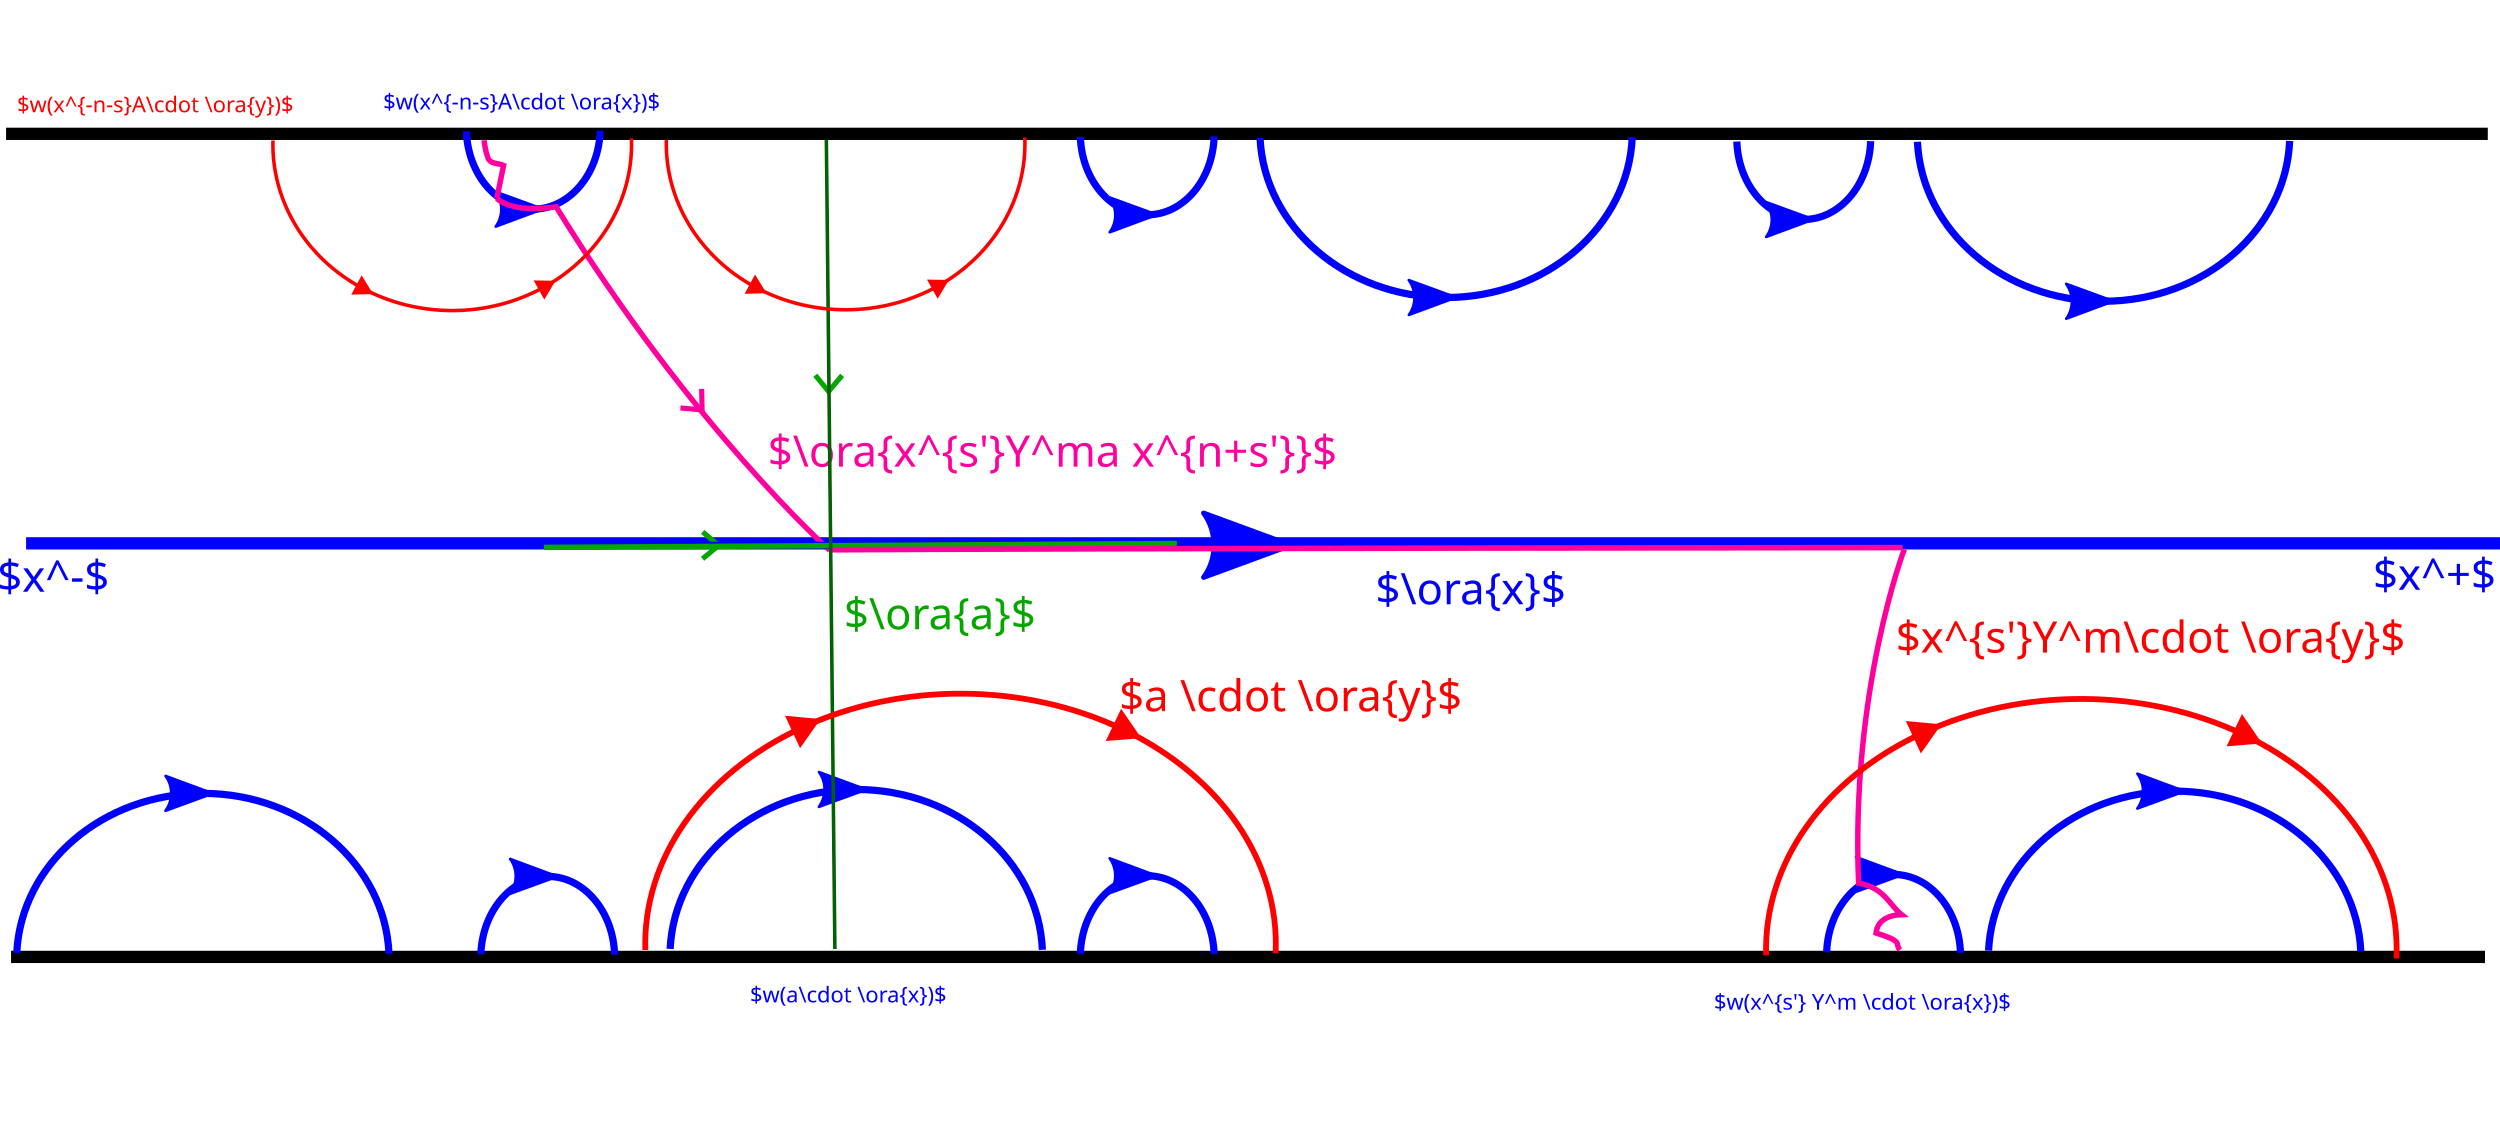
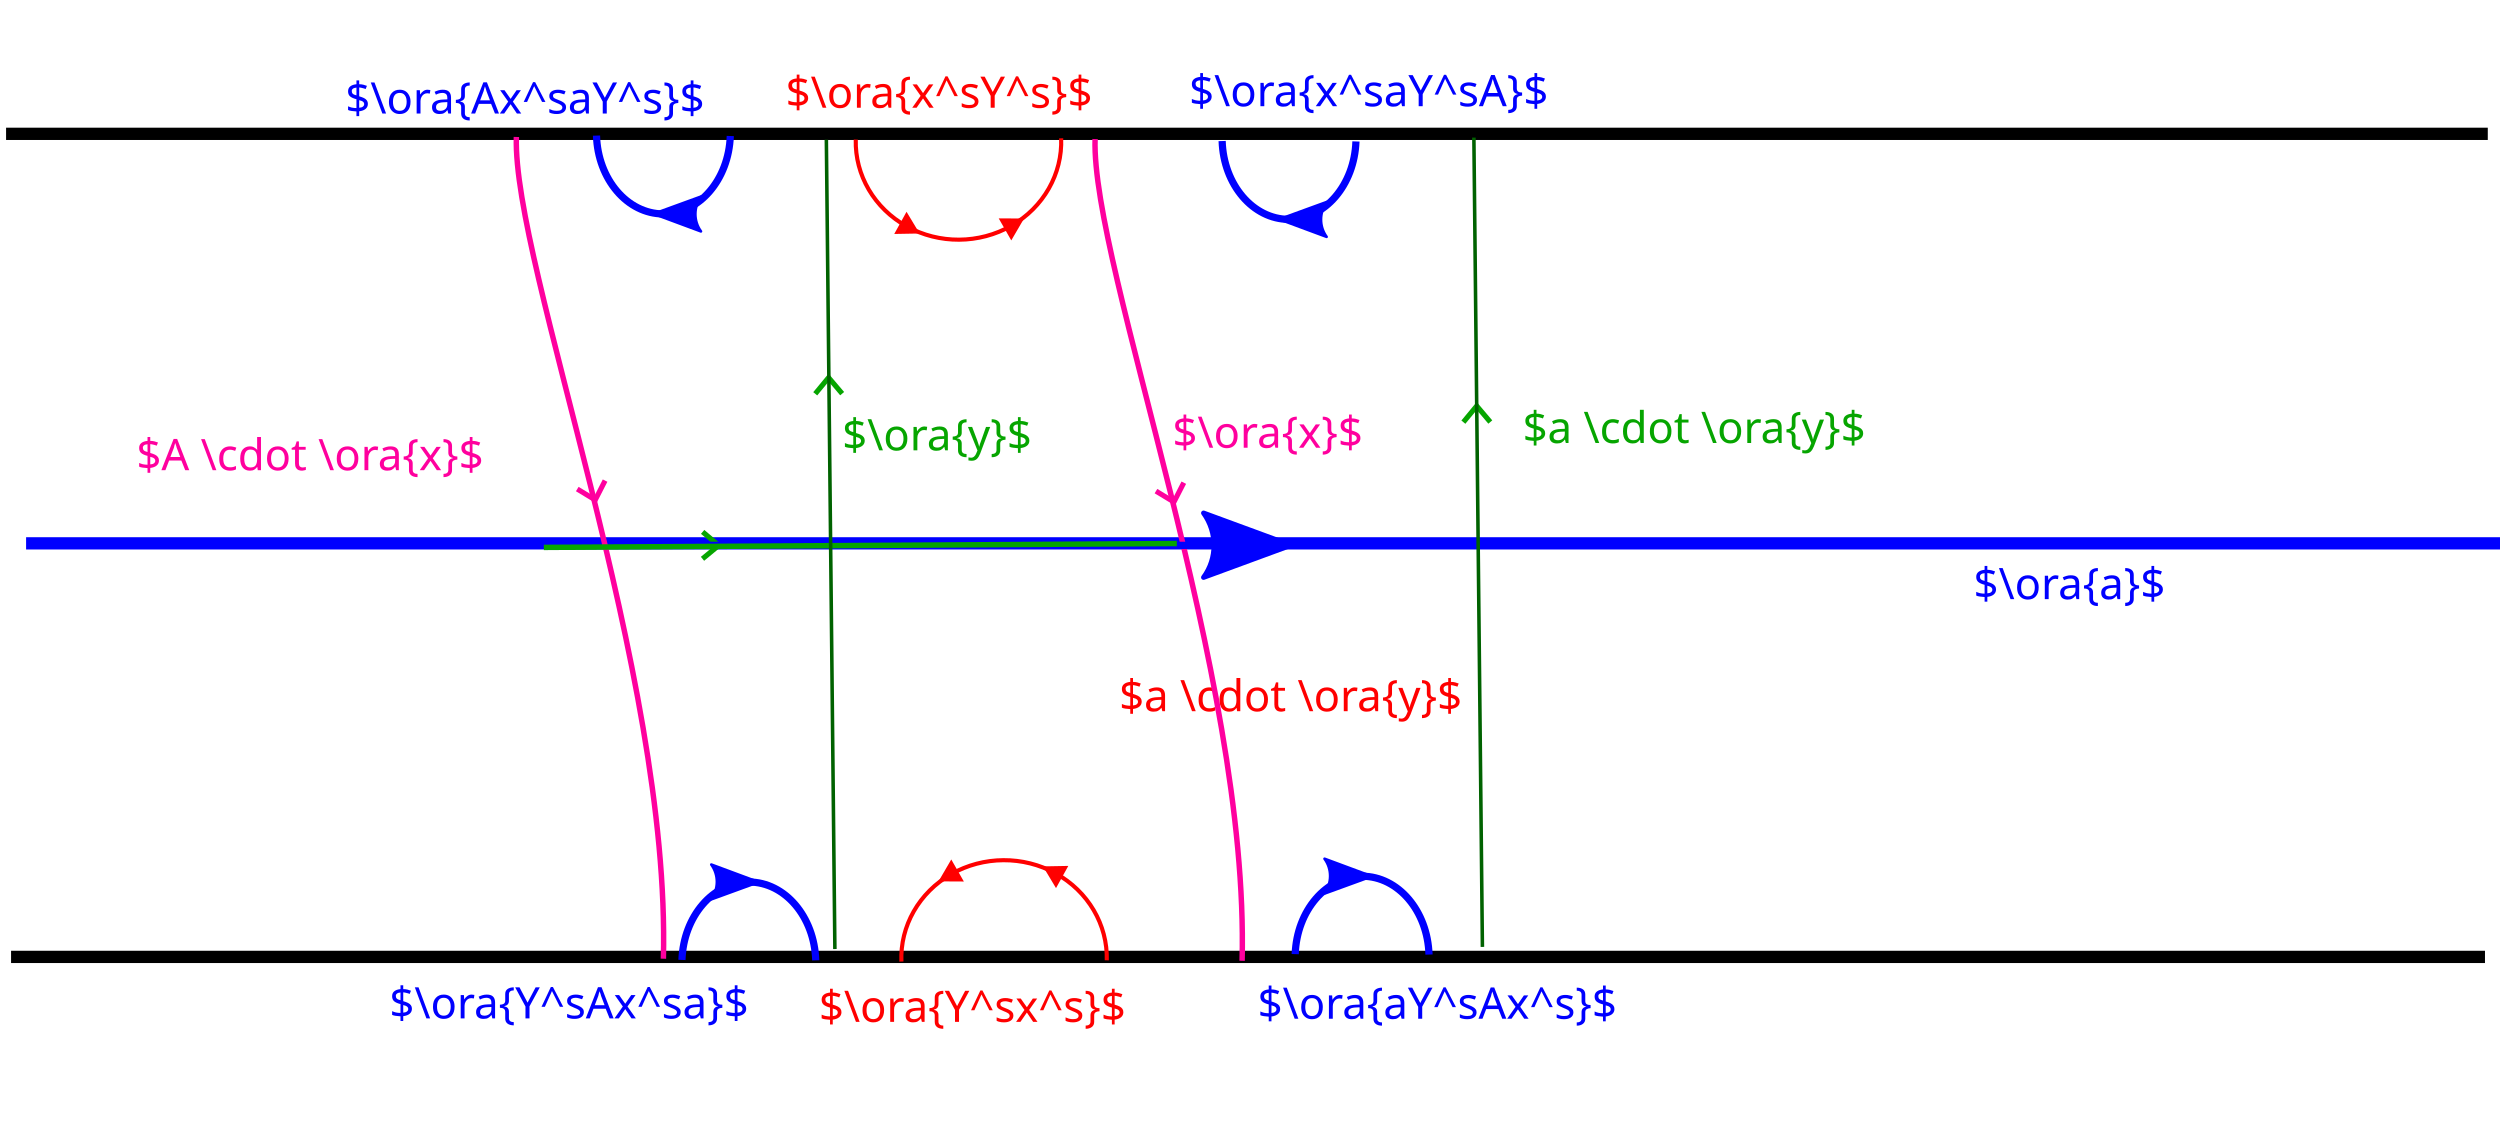
<svg xmlns="http://www.w3.org/2000/svg" width="242.546mm" height="109.15mm" viewBox="0 0 242.546 109.15" version="1.1" id="svg11456">
  <defs id="defs11450">
-     <marker style="overflow:visible" id="Triangle" refX="0" refY="0" orient="auto-start-reverse" markerWidth="1" markerHeight="1" viewBox="0 0 1 1" preserveAspectRatio="xMidYMid">
-       <path transform="scale(0.5)" style="fill:context-stroke;fill-rule:evenodd;stroke:context-stroke;stroke-width:1pt" d="M 5.77,0 -2.88,5 V -5 Z" id="path135" />
-     </marker>
    <marker style="overflow:visible" id="StopM" refX="0" refY="0" orient="auto">
      <path transform="scale(0.4)" style="fill:none;fill-opacity:0.75;fill-rule:evenodd;stroke:context-stroke;stroke-width:1pt" d="M 0,5.65 V -5.65" id="path3416" />
    </marker>
    <marker style="overflow:visible" id="StopL" refX="0" refY="0" orient="auto">
      <path transform="scale(0.8)" style="fill:none;fill-opacity:0.75;fill-rule:evenodd;stroke:context-stroke;stroke-width:1pt" d="M 0,5.65 V -5.65" id="path3413" />
    </marker>
    <marker style="overflow:visible" id="marker1888" refX="0" refY="0" orient="auto">
      <path transform="matrix(-1.1,0,0,-1.1,-1.1,0)" d="M 8.719,4.034 -2.207,0.016 8.719,-4.002 c -1.745,2.372 -1.735,5.617 -6e-7,8.035 z" style="fill:#0000ff;fill-opacity:1;fill-rule:evenodd;stroke:#0000ff;stroke-width:0.625;stroke-linejoin:round;stroke-opacity:1" id="path1646" />
    </marker>
    <marker style="overflow:visible" id="marker1315" refX="0" refY="0" orient="auto">
      <path transform="scale(0.6)" d="M 8.719,4.034 -2.207,0.016 8.719,-4.002 c -1.745,2.372 -1.735,5.617 -6e-7,8.035 z" style="fill:#0000ff;fill-opacity:1;fill-rule:evenodd;stroke:#0000ff;stroke-width:0.625;stroke-linejoin:round;stroke-opacity:1" id="path1313" />
    </marker>
    <marker style="overflow:visible" id="marker1213" refX="0" refY="0" orient="auto">
      <path transform="scale(0.6)" d="M 8.719,4.034 -2.207,0.016 8.719,-4.002 c -1.745,2.372 -1.735,5.617 -6e-7,8.035 z" style="fill:#0000ff;fill-opacity:1;fill-rule:evenodd;stroke:#0000ff;stroke-width:0.625;stroke-linejoin:round;stroke-opacity:1" id="path1211" />
    </marker>
    <marker style="overflow:visible" id="marker14254" refX="0" refY="0" orient="auto">
      <path transform="scale(0.6)" d="M 8.719,4.034 -2.207,0.016 8.719,-4.002 c -1.745,2.372 -1.735,5.617 -6e-7,8.035 z" style="fill:#0000ff;fill-opacity:1;fill-rule:evenodd;stroke:#0000ff;stroke-width:0.625;stroke-linejoin:round;stroke-opacity:1" id="path14252" />
    </marker>
    <marker style="overflow:visible" id="marker14084" refX="0" refY="0" orient="auto">
      <path transform="scale(0.6)" d="M 8.719,4.034 -2.207,0.016 8.719,-4.002 c -1.745,2.372 -1.735,5.617 -6e-7,8.035 z" style="fill:#0000ff;fill-opacity:1;fill-rule:evenodd;stroke:#0000ff;stroke-width:0.625;stroke-linejoin:round;stroke-opacity:1" id="path14082" />
    </marker>
    <marker style="overflow:visible" id="marker14008" refX="0" refY="0" orient="auto">
      <path transform="scale(0.6)" d="M 8.719,4.034 -2.207,0.016 8.719,-4.002 c -1.745,2.372 -1.735,5.617 -6e-7,8.035 z" style="fill:#0000ff;fill-opacity:1;fill-rule:evenodd;stroke:#0000ff;stroke-width:0.625;stroke-linejoin:round;stroke-opacity:1" id="path14006" />
    </marker>
    <marker style="overflow:visible" id="marker13938" refX="0" refY="0" orient="auto">
      <path transform="scale(0.6)" d="M 8.719,4.034 -2.207,0.016 8.719,-4.002 c -1.745,2.372 -1.735,5.617 -6e-7,8.035 z" style="fill:#0000ff;fill-opacity:1;fill-rule:evenodd;stroke:#0000ff;stroke-width:0.625;stroke-linejoin:round;stroke-opacity:1" id="path13936" />
    </marker>
    <marker style="overflow:visible" id="marker13874" refX="0" refY="0" orient="auto">
      <path transform="scale(0.6)" d="M 8.719,4.034 -2.207,0.016 8.719,-4.002 c -1.745,2.372 -1.735,5.617 -6e-7,8.035 z" style="fill:#0000ff;fill-opacity:1;fill-rule:evenodd;stroke:#0000ff;stroke-width:0.625;stroke-linejoin:round;stroke-opacity:1" id="path13872" />
    </marker>
-     <marker orient="auto" refY="0" refX="0" id="marker13810" style="overflow:visible">
-       <path id="path13808" style="fill:#0000ff;fill-opacity:1;fill-rule:evenodd;stroke:#0000ff;stroke-width:0.625;stroke-linejoin:round;stroke-opacity:1" d="M 8.719,4.034 -2.207,0.016 8.719,-4.002 c -1.745,2.372 -1.735,5.617 -6e-7,8.035 z" transform="scale(0.6)" />
-     </marker>
    <marker orient="auto" refY="0" refX="0" id="marker13734" style="overflow:visible">
      <path id="path13732" style="fill:#0000ff;fill-opacity:1;fill-rule:evenodd;stroke:#0000ff;stroke-width:0.625;stroke-linejoin:round;stroke-opacity:1" d="M 8.719,4.034 -2.207,0.016 8.719,-4.002 c -1.745,2.372 -1.735,5.617 -6e-7,8.035 z" transform="scale(0.6)" />
    </marker>
    <marker orient="auto" refY="0" refX="0" id="marker13676" style="overflow:visible">
      <path id="path13674" style="fill:#0000ff;fill-opacity:1;fill-rule:evenodd;stroke:#0000ff;stroke-width:0.625;stroke-linejoin:round;stroke-opacity:1" d="M 8.719,4.034 -2.207,0.016 8.719,-4.002 c -1.745,2.372 -1.735,5.617 -6e-7,8.035 z" transform="scale(0.6)" />
    </marker>
    <marker orient="auto" refY="0" refX="0" id="marker13630" style="overflow:visible">
      <path id="path13628" style="fill:#0000ff;fill-opacity:1;fill-rule:evenodd;stroke:#0000ff;stroke-width:0.625;stroke-linejoin:round;stroke-opacity:1" d="M 8.719,4.034 -2.207,0.016 8.719,-4.002 c -1.745,2.372 -1.735,5.617 -6e-7,8.035 z" transform="scale(0.6)" />
    </marker>
    <marker orient="auto" refY="0" refX="0" id="Arrow1Mend" style="overflow:visible">
      <path id="path983" d="M 0,0 5,-5 -12.5,0 5,5 Z" style="fill:#0000ff;fill-opacity:1;fill-rule:evenodd;stroke:#0000ff;stroke-width:1pt;stroke-opacity:1" transform="matrix(-0.4,0,0,-0.4,-4,0)" />
    </marker>
    <marker orient="auto" refY="0" refX="0" id="Arrow2Lend" style="overflow:visible">
      <path id="path995" style="fill:#0000ff;fill-opacity:1;fill-rule:evenodd;stroke:#0000ff;stroke-width:0.625;stroke-linejoin:round;stroke-opacity:1" d="M 8.719,4.034 -2.207,0.016 8.719,-4.002 c -1.745,2.372 -1.735,5.617 -6e-7,8.035 z" transform="matrix(-1.1,0,0,-1.1,-1.1,0)" />
    </marker>
    <marker orient="auto" refY="0" refX="0" id="marker13280" style="overflow:visible">
      <path id="path13278" style="fill:#06a500;fill-opacity:1;fill-rule:evenodd;stroke:#06a500;stroke-width:0.625;stroke-linejoin:round;stroke-opacity:1" d="M 8.719,4.034 -2.207,0.016 8.719,-4.002 c -1.745,2.372 -1.735,5.617 -6e-7,8.035 z" transform="scale(0.6)" />
    </marker>
    <marker orient="auto" refY="0" refX="0" id="Arrow2Mstart" style="overflow:visible">
      <path id="path998" style="fill:#06a500;fill-opacity:1;fill-rule:evenodd;stroke:#06a500;stroke-width:0.625;stroke-linejoin:round;stroke-opacity:1" d="M 8.719,4.034 -2.207,0.016 8.719,-4.002 c -1.745,2.372 -1.735,5.617 -6e-7,8.035 z" transform="scale(0.6)" />
    </marker>
    <marker style="overflow:visible" id="marker14254-1" refX="0" refY="0" orient="auto">
      <path transform="scale(0.6)" d="M 8.719,4.034 -2.207,0.016 8.719,-4.002 c -1.745,2.372 -1.735,5.617 -6e-7,8.035 z" style="fill:#0000ff;fill-opacity:1;fill-rule:evenodd;stroke:#0000ff;stroke-width:0.625;stroke-linejoin:round;stroke-opacity:1" id="path14252-8" />
-     </marker>
-     <marker orient="auto" refY="0" refX="0" id="marker13810-0" style="overflow:visible">
-       <path id="path13808-1" style="fill:#0000ff;fill-opacity:1;fill-rule:evenodd;stroke:#0000ff;stroke-width:0.625;stroke-linejoin:round;stroke-opacity:1" d="M 8.719,4.034 -2.207,0.016 8.719,-4.002 c -1.745,2.372 -1.735,5.617 -6e-7,8.035 z" transform="scale(0.6)" />
    </marker>
    <marker style="overflow:visible" id="marker13938-8" refX="0" refY="0" orient="auto">
      <path transform="scale(0.6)" d="M 8.719,4.034 -2.207,0.016 8.719,-4.002 c -1.745,2.372 -1.735,5.617 -6e-7,8.035 z" style="fill:#0000ff;fill-opacity:1;fill-rule:evenodd;stroke:#0000ff;stroke-width:0.625;stroke-linejoin:round;stroke-opacity:1" id="path13936-8" />
    </marker>
    <marker style="overflow:visible" id="marker14008-1" refX="0" refY="0" orient="auto">
      <path transform="scale(0.6)" d="M 8.719,4.034 -2.207,0.016 8.719,-4.002 c -1.745,2.372 -1.735,5.617 -6e-7,8.035 z" style="fill:#0000ff;fill-opacity:1;fill-rule:evenodd;stroke:#0000ff;stroke-width:0.625;stroke-linejoin:round;stroke-opacity:1" id="path14006-4" />
    </marker>
    <marker style="overflow:visible" id="marker14084-1" refX="0" refY="0" orient="auto">
      <path transform="scale(0.6)" d="M 8.719,4.034 -2.207,0.016 8.719,-4.002 c -1.745,2.372 -1.735,5.617 -6e-7,8.035 z" style="fill:#0000ff;fill-opacity:1;fill-rule:evenodd;stroke:#0000ff;stroke-width:0.625;stroke-linejoin:round;stroke-opacity:1" id="path14082-0" />
    </marker>
    <marker style="overflow:visible" id="marker14166-7" refX="0" refY="0" orient="auto">
      <path transform="scale(0.6)" d="M 8.719,4.034 -2.207,0.016 8.719,-4.002 c -1.745,2.372 -1.735,5.617 -6e-7,8.035 z" style="fill:#0000ff;fill-opacity:1;fill-rule:evenodd;stroke:#0000ff;stroke-width:0.625;stroke-linejoin:round;stroke-opacity:1" id="path14164-9" />
    </marker>
    <marker style="overflow:visible" id="marker14084-1-7" refX="0" refY="0" orient="auto">
      <path transform="scale(0.6)" d="M 8.719,4.034 -2.207,0.016 8.719,-4.002 c -1.745,2.372 -1.735,5.617 -6e-7,8.035 z" style="fill:#0000ff;fill-opacity:1;fill-rule:evenodd;stroke:#0000ff;stroke-width:0.625;stroke-linejoin:round;stroke-opacity:1" id="path14082-0-0" />
    </marker>
    <marker style="overflow:visible" id="StopM-1" refX="0" refY="0" orient="auto">
      <path transform="scale(0.4)" style="fill:none;fill-opacity:0.75;fill-rule:evenodd;stroke:context-stroke;stroke-width:1pt" d="M 0,5.65 V -5.65" id="path3416-8" />
    </marker>
    <marker style="overflow:visible" id="marker81164" refX="0" refY="0" orient="auto">
      <path transform="scale(0.4)" style="fill:none;fill-opacity:0.75;fill-rule:evenodd;stroke:context-stroke;stroke-width:1pt" d="M 0,5.65 V -5.65" id="path81162" />
    </marker>
    <marker style="overflow:visible" id="StopM-2" refX="0" refY="0" orient="auto">
      <path transform="scale(0.4)" style="fill:none;fill-opacity:0.75;fill-rule:evenodd;stroke:context-stroke;stroke-width:1pt" d="M 0,5.65 V -5.65" id="path3416-4" />
    </marker>
    <marker style="overflow:visible" id="marker92778" refX="0" refY="0" orient="auto">
      <path transform="scale(0.4)" style="fill:none;fill-opacity:0.75;fill-rule:evenodd;stroke:context-stroke;stroke-width:1pt" d="M 0,5.65 V -5.65" id="path92776" />
    </marker>
    <marker style="overflow:visible" id="StopM-2-0" refX="0" refY="0" orient="auto">
      <path transform="scale(0.4)" style="fill:none;fill-opacity:0.75;fill-rule:evenodd;stroke:context-stroke;stroke-width:1pt" d="M 0,5.65 V -5.65" id="path3416-4-2" />
    </marker>
    <marker style="overflow:visible" id="marker93020" refX="0" refY="0" orient="auto">
      <path transform="scale(0.4)" style="fill:none;fill-opacity:0.75;fill-rule:evenodd;stroke:context-stroke;stroke-width:1pt" d="M 0,5.65 V -5.65" id="path93018" />
    </marker>
    <marker style="overflow:visible" id="StopM-1-1" refX="0" refY="0" orient="auto">
      <path transform="scale(0.4)" style="fill:none;fill-opacity:0.75;fill-rule:evenodd;stroke:context-stroke;stroke-width:1pt" d="M 0,5.65 V -5.65" id="path3416-8-6" />
    </marker>
    <marker style="overflow:visible" id="marker189326" refX="0" refY="0" orient="auto">
      <path transform="scale(0.4)" style="fill:none;fill-opacity:0.75;fill-rule:evenodd;stroke:context-stroke;stroke-width:1pt" d="M 0,5.65 V -5.65" id="path189324" />
    </marker>
-     <marker style="overflow:visible" id="Triangle-4" refX="0" refY="0" orient="auto-start-reverse" markerWidth="1" markerHeight="1" viewBox="0 0 1 1" preserveAspectRatio="xMidYMid">
-       <path transform="scale(0.5)" style="fill:context-stroke;fill-rule:evenodd;stroke:context-stroke;stroke-width:1pt" d="M 5.77,0 -2.88,5 V -5 Z" id="path135-4" />
-     </marker>
-     <marker style="overflow:visible" id="Triangle-4-0" refX="0" refY="0" orient="auto-start-reverse" markerWidth="1" markerHeight="1" viewBox="0 0 1 1" preserveAspectRatio="xMidYMid">
-       <path transform="scale(0.5)" style="fill:context-stroke;fill-rule:evenodd;stroke:context-stroke;stroke-width:1pt" d="M 5.77,0 -2.88,5 V -5 Z" id="path135-4-1" />
-     </marker>
    <marker style="overflow:visible" id="Triangle-40" refX="0" refY="0" orient="auto-start-reverse" markerWidth="1" markerHeight="1" viewBox="0 0 1 1" preserveAspectRatio="xMidYMid">
      <path transform="scale(0.5)" style="fill:context-stroke;fill-rule:evenodd;stroke:context-stroke;stroke-width:1pt" d="M 5.77,0 -2.88,5 V -5 Z" id="path135-9" />
+     </marker>
+     <marker style="overflow:visible" id="marker14084-4" refX="0" refY="0" orient="auto">
+       <path transform="scale(0.6)" d="M 8.719,4.034 -2.207,0.016 8.719,-4.002 c -1.745,2.372 -1.735,5.617 -6e-7,8.035 z" style="fill:#0000ff;fill-opacity:1;fill-rule:evenodd;stroke:#0000ff;stroke-width:0.625;stroke-linejoin:round;stroke-opacity:1" id="path14082-7" />
+     </marker>
+     <marker style="overflow:visible" id="marker14084-19" refX="0" refY="0" orient="auto">
+       <path transform="scale(0.6)" d="M 8.719,4.034 -2.207,0.016 8.719,-4.002 c -1.745,2.372 -1.735,5.617 -6e-7,8.035 z" style="fill:#0000ff;fill-opacity:1;fill-rule:evenodd;stroke:#0000ff;stroke-width:0.625;stroke-linejoin:round;stroke-opacity:1" id="path14082-79" />
+     </marker>
+     <marker style="overflow:visible" id="Triangle-40-9" refX="0" refY="0" orient="auto-start-reverse" markerWidth="1" markerHeight="1" viewBox="0 0 1 1" preserveAspectRatio="xMidYMid">
+       <path transform="scale(0.5)" style="fill:context-stroke;fill-rule:evenodd;stroke:context-stroke;stroke-width:1pt" d="M 5.77,0 -2.88,5 V -5 Z" id="path135-9-0" />
+     </marker>
+     <marker style="overflow:visible" id="marker14084-4-4" refX="0" refY="0" orient="auto">
+       <path transform="scale(0.6)" d="M 8.719,4.034 -2.207,0.016 8.719,-4.002 c -1.745,2.372 -1.735,5.617 -6e-7,8.035 z" style="fill:#0000ff;fill-opacity:1;fill-rule:evenodd;stroke:#0000ff;stroke-width:0.625;stroke-linejoin:round;stroke-opacity:1" id="path14082-7-8" />
    </marker>
  </defs>
  <g id="layer1" transform="translate(-46.69134,-18.45272)">
    <path style="fill:none;stroke:#000000;stroke-width:1.192;stroke-linecap:butt;stroke-linejoin:miter;stroke-miterlimit:4;stroke-dasharray:none;stroke-opacity:1" d="M 47.281,31.437 H 288.052" id="path12001" />
    <path style="fill:none;stroke:#0000ff;stroke-width:1.191;stroke-linecap:butt;stroke-linejoin:miter;stroke-miterlimit:4;stroke-dasharray:none;stroke-opacity:1" d="M 289.237,71.168 H 49.223" id="path12001-0" />
    <path style="fill:none;stroke:#000000;stroke-width:1.191;stroke-linecap:butt;stroke-linejoin:miter;stroke-miterlimit:4;stroke-dasharray:none;stroke-opacity:1" d="M 47.765,111.29 H 287.78" id="path12001-09" />
-     <path style="fill:none;stroke:#0000ff;stroke-width:0.7;stroke-miterlimit:4;stroke-dasharray:none;stroke-dashoffset:0;stroke-opacity:1;marker-mid:url(#marker14084)" id="path12997-8-3" d="m 104.918,31.141 a 6.495,7.902 0 0 1 -6.475,7.6 6.495,7.902 0 0 1 -6.506,-7.56" />
-     <path style="fill:none;stroke:#0000ff;stroke-width:0.7;stroke-miterlimit:4;stroke-dasharray:none;stroke-dashoffset:0;stroke-opacity:1;marker-mid:url(#marker13938)" id="path12997-8-6-6" d="m 164.485,31.694 a 6.495,7.902 0 0 1 -6.475,7.6 6.495,7.902 0 0 1 -6.506,-7.56" />
-     <path style="fill:none;stroke:#0000ff;stroke-width:0.7;stroke-miterlimit:4;stroke-dasharray:none;stroke-dashoffset:0;stroke-opacity:1;marker-mid:url(#marker13874)" id="path12997-1-5-8" d="M 205.05,31.764 A 18.072,16.172 0 0 1 187.037,47.316 18.072,16.172 0 0 1 168.937,31.844" />
-     <path style="fill:none;stroke:#0000ff;stroke-width:0.7;stroke-miterlimit:4;stroke-dasharray:none;stroke-dashoffset:0;stroke-opacity:1;marker-mid:url(#marker13810)" id="path12997-8-6-3-2" d="m 228.177,32.145 a 6.495,7.902 0 0 1 -6.475,7.6 6.495,7.902 0 0 1 -6.506,-7.56" />
-     <path style="fill:none;stroke:#0000ff;stroke-width:0.7;stroke-miterlimit:4;stroke-dasharray:none;stroke-dashoffset:0;stroke-opacity:1;marker-mid:url(#marker14254)" id="path12997-1-5-88-2" d="M 268.83,32.127 A 18.072,16.172 0 0 1 250.817,47.68 18.072,16.172 0 0 1 232.717,32.207" />
+     <path style="fill:none;stroke:#0000ff;stroke-width:0.7;stroke-miterlimit:4;stroke-dasharray:none;stroke-dashoffset:0;stroke-opacity:1;marker-mid:url(#marker14084)" id="path12997-8-3" d="m -104.562,31.608 a 6.495,7.902 0 0 1 -6.475,7.6 6.495,7.902 0 0 1 -6.506,-7.56" transform="scale(-1,1)" />
+     <path style="fill:none;stroke:#0000ff;stroke-width:0.7;stroke-miterlimit:4;stroke-dasharray:none;stroke-dashoffset:0;stroke-opacity:1;marker-mid:url(#marker14084-19)" id="path12997-8-3-3" d="m 125.834,-111.624 a 6.495,7.902 0 0 1 -6.475,7.6 6.495,7.902 0 0 1 -6.506,-7.56" transform="scale(1,-1)" />
+     <path style="fill:none;stroke:#0000ff;stroke-width:0.7;stroke-miterlimit:4;stroke-dasharray:none;stroke-dashoffset:0;stroke-opacity:1;marker-mid:url(#marker14084-4)" id="path12997-8-3-5" d="m -165.262,32.136 a 6.495,7.902 0 0 1 -6.475,7.6 6.495,7.902 0 0 1 -6.506,-7.56" transform="scale(-1,1)" />
+     <path style="fill:none;stroke:#0000ff;stroke-width:0.7;stroke-miterlimit:4;stroke-dasharray:none;stroke-dashoffset:0;stroke-opacity:1;marker-mid:url(#marker14084-4-4)" id="path12997-8-3-5-6" d="m 185.331,-111.062 a 6.495,7.902 0 0 1 -6.475,7.6 6.495,7.902 0 0 1 -6.506,-7.56" transform="scale(1,-1)" />
    <path style="fill:none;stroke:#06a500;stroke-width:0.5;stroke-linecap:butt;stroke-linejoin:miter;stroke-miterlimit:4;stroke-dasharray:none;stroke-opacity:1" d="m 114.86,70.055 1.557,1.317 -1.57,1.295" id="path13362-7-4" />
-     <path style="fill:none;stroke:#06a500;stroke-width:0.5;stroke-linecap:butt;stroke-linejoin:miter;stroke-miterlimit:4;stroke-dasharray:none;stroke-opacity:1" d="m 128.396,54.872 -1.317,1.557 -1.295,-1.57" id="path13362-7-4-0" />
-     <text xml:space="preserve" style="font-style:normal;font-weight:normal;font-size:4.233px;line-height:1.25;font-family:sans-serif;letter-spacing:0px;word-spacing:0px;fill:#06a500;fill-opacity:1;stroke:none;stroke-width:0.265" x="128.566" y="79.498" id="text13552-0-9">
-       <tspan id="tspan13550-2-0" x="128.566" y="79.498" style="font-size:4.233px;fill:#06a500;fill-opacity:1;stroke-width:0.265">$\ora{a}$</tspan>
+     <path style="fill:none;stroke:#06a500;stroke-width:0.5;stroke-linecap:butt;stroke-linejoin:miter;stroke-miterlimit:4;stroke-dasharray:none;stroke-opacity:1" d="m 128.396,56.645 -1.317,-1.557 -1.295,1.57" id="path13362-7-4-0" />
+     <path style="fill:none;stroke:#06a500;stroke-width:0.5;stroke-linecap:butt;stroke-linejoin:miter;stroke-miterlimit:4;stroke-dasharray:none;stroke-opacity:1" d="m 191.277,59.397 -1.317,-1.557 -1.295,1.57" id="path13362-7-4-0-1" />
+     <text xml:space="preserve" style="font-style:normal;font-weight:normal;font-size:4.233px;line-height:1.25;font-family:sans-serif;letter-spacing:0px;word-spacing:0px;fill:#06a500;fill-opacity:1;stroke:none;stroke-width:0.265" x="128.4" y="62.141" id="text13552-0-9">
+       <tspan id="tspan13550-2-0" x="128.4" y="62.141" style="font-size:4.233px;fill:#06a500;fill-opacity:1;stroke-width:0.265">$\ora{y}$</tspan>
+     </text>
+     <text xml:space="preserve" style="font-style:normal;font-weight:normal;font-size:4.233px;line-height:1.25;font-family:sans-serif;letter-spacing:0px;word-spacing:0px;fill:#06a500;fill-opacity:1;stroke:none;stroke-width:0.265" x="194.414" y="61.432" id="text13552-0-9-2">
+       <tspan id="tspan13550-2-0-46" x="194.414" y="61.432" style="font-size:4.233px;fill:#06a500;fill-opacity:1;stroke-width:0.265">$a \cdot \ora{y}$</tspan>
    </text>
    <text xml:space="preserve" style="font-style:normal;font-weight:normal;font-size:4.233px;line-height:1.25;font-family:sans-serif;letter-spacing:0px;word-spacing:0px;fill:#ff0000;fill-opacity:1;stroke:none;stroke-width:0.265" x="155.271" y="87.456" id="text13552-0-9-3">
      <tspan id="tspan13550-2-0-3" x="155.271" y="87.456" style="font-size:4.233px;fill:#ff0000;fill-opacity:1;stroke-width:0.265">$a \cdot \ora{y}$</tspan>
    </text>
-     <text xml:space="preserve" style="font-style:normal;font-weight:normal;font-size:4.233px;line-height:1.25;font-family:sans-serif;letter-spacing:0px;word-spacing:0px;fill:#ff0000;fill-opacity:1;stroke:none;stroke-width:0.265" x="230.618" y="81.765" id="text13552-0-9-3-2">
-       <tspan id="tspan13550-2-0-3-2" x="230.618" y="81.765" style="font-size:4.233px;fill:#ff0000;fill-opacity:1;stroke-width:0.265">$x^{s'}Y^m\cdot \ora{y}$</tspan>
+     <text xml:space="preserve" style="font-style:normal;font-weight:normal;font-size:4.233px;line-height:1.25;font-family:sans-serif;letter-spacing:0px;word-spacing:0px;fill:#ff0000;fill-opacity:1;stroke:none;stroke-width:0.265" x="122.912" y="28.909" id="text13552-0-9-3-5">
+       <tspan id="tspan13550-2-0-3-5" x="122.912" y="28.909" style="font-size:4.233px;fill:#ff0000;fill-opacity:1;stroke-width:0.265">$\ora{x^sY^s}$</tspan>
    </text>
-     <text xml:space="preserve" style="font-style:normal;font-weight:normal;font-size:4.233px;line-height:1.25;font-family:sans-serif;letter-spacing:0px;word-spacing:0px;fill:#ff009e;fill-opacity:1;stroke:none;stroke-width:0.265" x="121.174" y="63.724" id="text13552-0-9-9">
-       <tspan id="tspan13550-2-0-4" x="121.174" y="63.724" style="font-size:4.233px;fill:#ff009e;fill-opacity:1;stroke-width:0.265">$\ora{x^{s'}Y^ma x^{n+s'}}$</tspan>
+     <text xml:space="preserve" style="font-style:normal;font-weight:normal;font-size:4.233px;line-height:1.25;font-family:sans-serif;letter-spacing:0px;word-spacing:0px;fill:#ff0000;fill-opacity:1;stroke:none;stroke-width:0.265" x="126.142" y="117.596" id="text13552-0-9-3-5-0">
+       <tspan id="tspan13550-2-0-3-5-1" x="126.142" y="117.596" style="font-size:4.233px;fill:#ff0000;fill-opacity:1;stroke-width:0.265">$\ora{Y^sx^s}$</tspan>
    </text>
-     <path style="fill:none;stroke:#0000ff;stroke-width:0.7;stroke-miterlimit:4;stroke-dasharray:none;stroke-dashoffset:0;stroke-opacity:1;marker-mid:url(#marker14166-7)" id="path12997-82-3" d="M 84.43,-110.978 A 18.072,16.172 0 0 1 66.417,-95.425 18.072,16.172 0 0 1 48.317,-110.898" transform="scale(1,-1)" />
-     <path style="fill:none;stroke:#0000ff;stroke-width:0.7;stroke-miterlimit:4;stroke-dasharray:none;stroke-dashoffset:0;stroke-opacity:1;marker-mid:url(#marker14084-1)" id="path12997-8-3-7" d="m 106.32,-111.08 a 6.495,7.902 0 0 1 -6.475,7.6 6.495,7.902 0 0 1 -6.506,-7.56" transform="scale(1,-1)" />
-     <path style="fill:none;stroke:#0000ff;stroke-width:0.7;stroke-miterlimit:4;stroke-dasharray:none;stroke-dashoffset:0;stroke-opacity:1;marker-mid:url(#marker14008-1)" id="path12997-1-1-3" d="M 147.821,-110.599 A 18.072,16.172 0 0 1 129.807,-95.046 18.072,16.172 0 0 1 111.707,-110.518" transform="scale(1,-1)" />
-     <path style="fill:none;stroke:#0000ff;stroke-width:0.7;stroke-miterlimit:4;stroke-dasharray:none;stroke-dashoffset:0;stroke-opacity:1;marker-mid:url(#marker13938-8)" id="path12997-8-6-6-3" d="m 164.485,-111.019 a 6.495,7.902 0 0 1 -6.475,7.6 6.495,7.902 0 0 1 -6.506,-7.56" transform="scale(1,-1)" />
-     <path style="fill:none;stroke:#0000ff;stroke-width:0.7;stroke-miterlimit:4;stroke-dasharray:none;stroke-dashoffset:0;stroke-opacity:1;marker-mid:url(#marker13810-0)" id="path12997-8-6-3-2-2" d="m 236.89,-110.889 a 6.495,7.902 0 0 1 -6.475,7.6 6.495,7.902 0 0 1 -6.506,-7.56" transform="scale(1,-1)" />
-     <path style="fill:none;stroke:#0000ff;stroke-width:0.7;stroke-miterlimit:4;stroke-dasharray:none;stroke-dashoffset:0;stroke-opacity:1;marker-mid:url(#marker14254-1)" id="path12997-1-5-88-2-8" d="m 275.731,-110.761 a 18.072,16.172 0 0 1 -18.013,15.553 18.072,16.172 0 0 1 -18.1,-15.472" transform="scale(1,-1)" />
-     <path style="fill:none;stroke:#ff009e;stroke-width:0.5;stroke-linecap:butt;stroke-linejoin:miter;stroke-miterlimit:4;stroke-dasharray:none;stroke-opacity:1" d="m 114.765,56.184 0.042,2.04 -2.101,-0.192" id="path13439-0-3" />
-     <path style="fill:none;stroke:#ff009e;stroke-width:0.53;stroke-linecap:butt;stroke-linejoin:miter;stroke-miterlimit:4;stroke-dasharray:none;stroke-opacity:1" d="m 127.184,71.843 c 0,0 -13.365,-11.935 -26.538,-33.323 -2.538,0.353 -4.541,0.17 -5.757,-0.798" id="path19209" />
-     <path style="fill:none;stroke:#ff009e;stroke-width:0.53;stroke-linecap:butt;stroke-linejoin:miter;stroke-miterlimit:4;stroke-dasharray:none;stroke-opacity:1" d="m 231.445,71.743 c 0,0 -5.22,13.688 -4.437,32.388 2.538,0.474 2.951,2.087 4.167,3.056 -1.432,0.06 -2.336,0.642 -2.473,1.781 2.78,0.884 1.753,0.971 2.314,1.653" id="path19209-3" />
-     <text xml:space="preserve" style="font-style:normal;font-variant:normal;font-weight:normal;font-stretch:normal;font-size:2.117px;line-height:1.25;font-family:verdana;-inkscape-font-specification:verdana;text-align:center;letter-spacing:0px;word-spacing:0px;text-anchor:middle;fill:#0000ff;fill-opacity:1;stroke:none;stroke-width:0.265" x="228.754" y="116.405" id="text8744-70-4-1">
-       <tspan id="tspan8742-5-0-9" x="228.754" y="116.405" style="font-size:2.117px;text-align:center;text-anchor:middle;stroke-width:0.265;fill:#0000ff;fill-opacity:1">$w(x^{s'} Y^m \cdot \ora{x})$</tspan>
+     <text xml:space="preserve" style="font-style:normal;font-weight:normal;font-size:4.233px;line-height:1.25;font-family:sans-serif;letter-spacing:0px;word-spacing:0px;fill:#ff009e;fill-opacity:1;stroke:none;stroke-width:0.265" x="59.926" y="64.074" id="text13552-0-9-9">
+       <tspan id="tspan13550-2-0-4" x="59.926" y="64.074" style="font-size:4.233px;fill:#ff009e;fill-opacity:1;stroke-width:0.265">$A \cdot \ora{x}$</tspan>
    </text>
-     <text xml:space="preserve" style="font-style:normal;font-variant:normal;font-weight:normal;font-stretch:normal;font-size:4.233px;line-height:1.25;font-family:verdana;-inkscape-font-specification:verdana;letter-spacing:0px;word-spacing:0px;fill:#0000ff;fill-opacity:1;stroke:none;stroke-width:0.265" x="46.424" y="75.863" id="text8744-70-4-1-7">
-       <tspan id="tspan8742-5-0-9-6" x="46.424" y="75.863" style="fill:#0000ff;fill-opacity:1;stroke-width:0.265;font-size:4.233px">$x^-$</tspan>
+     <text xml:space="preserve" style="font-style:normal;font-weight:normal;font-size:4.233px;line-height:1.25;font-family:sans-serif;letter-spacing:0px;word-spacing:0px;fill:#ff009e;fill-opacity:1;stroke:none;stroke-width:0.265" x="160.439" y="61.894" id="text13552-0-9-9-1">
+       <tspan id="tspan13550-2-0-4-4" x="160.439" y="61.894" style="font-size:4.233px;fill:#ff009e;fill-opacity:1;stroke-width:0.265">$\ora{x}$</tspan>
    </text>
-     <text xml:space="preserve" style="font-style:normal;font-variant:normal;font-weight:normal;font-stretch:normal;font-size:4.233px;line-height:1.25;font-family:verdana;-inkscape-font-specification:verdana;letter-spacing:0px;word-spacing:0px;fill:#0000ff;fill-opacity:1;stroke:none;stroke-width:0.265" x="180.133" y="77.075" id="text8744-70-4-1-7-6">
-       <tspan id="tspan8742-5-0-9-6-2" x="180.133" y="77.075" style="fill:#0000ff;fill-opacity:1;stroke-width:0.265;font-size:4.233px">$\ora{x}$</tspan>
+     <path style="fill:none;stroke:#ff009e;stroke-width:0.5;stroke-linecap:butt;stroke-linejoin:miter;stroke-miterlimit:4;stroke-dasharray:none;stroke-opacity:1" d="m 105.396,65.08 -0.956,1.875 -1.743,-1.057" id="path13439-0-3" />
+     <path style="fill:none;stroke:#ff009e;stroke-width:0.53;stroke-linecap:butt;stroke-linejoin:miter;stroke-miterlimit:4;stroke-dasharray:none;stroke-opacity:1" d="M 111.053,111.467 C 111.771,83.651 96.41,44.163 96.788,31.74" id="path19209" />
+     <path style="fill:none;stroke:#ff009e;stroke-width:0.5;stroke-linecap:butt;stroke-linejoin:miter;stroke-miterlimit:4;stroke-dasharray:none;stroke-opacity:1" d="m 161.541,65.281 -0.956,1.875 -1.743,-1.057" id="path13439-0-3-5" />
+     <path style="fill:none;stroke:#ff009e;stroke-width:0.53;stroke-linecap:butt;stroke-linejoin:miter;stroke-miterlimit:4;stroke-dasharray:none;stroke-opacity:1" d="M 167.198,111.668 C 167.916,83.852 152.556,44.364 152.934,31.941" id="path19209-8" />
+     <text xml:space="preserve" style="font-style:normal;font-variant:normal;font-weight:normal;font-stretch:normal;font-size:4.233px;line-height:1.25;font-family:verdana;-inkscape-font-specification:verdana;letter-spacing:0px;word-spacing:0px;fill:#0000ff;fill-opacity:1;stroke:none;stroke-width:0.265" x="238.155" y="76.58" id="text8744-70-4-1-7-6">
+       <tspan id="tspan8742-5-0-9-6-2" x="238.155" y="76.58" style="font-size:4.233px;fill:#0000ff;fill-opacity:1;stroke-width:0.265">$\ora{a}$</tspan>
    </text>
-     <text xml:space="preserve" style="font-style:normal;font-variant:normal;font-weight:normal;font-stretch:normal;font-size:4.233px;line-height:1.25;font-family:verdana;-inkscape-font-specification:verdana;letter-spacing:0px;word-spacing:0px;fill:#0000ff;fill-opacity:1;stroke:none;stroke-width:0.265" x="276.916" y="75.673" id="text8744-70-4-1-7-9">
-       <tspan id="tspan8742-5-0-9-6-8" x="276.916" y="75.673" style="fill:#0000ff;fill-opacity:1;stroke-width:0.265;font-size:4.233px">$x^+$</tspan>
+     <text xml:space="preserve" style="font-style:normal;font-variant:normal;font-weight:normal;font-stretch:normal;font-size:4.233px;line-height:1.25;font-family:verdana;-inkscape-font-specification:verdana;letter-spacing:0px;word-spacing:0px;fill:#0000ff;fill-opacity:1;stroke:none;stroke-width:0.265" x="80.196" y="29.467" id="text8744-70-4-1-7-6-7">
+       <tspan id="tspan8742-5-0-9-6-2-0" x="80.196" y="29.467" style="font-size:4.233px;fill:#0000ff;fill-opacity:1;stroke-width:0.265">$\ora{Ax^saY^s}$</tspan>
    </text>
-     <text xml:space="preserve" style="font-style:normal;font-variant:normal;font-weight:normal;font-stretch:normal;font-size:2.117px;line-height:1.25;font-family:verdana;-inkscape-font-specification:verdana;text-align:center;letter-spacing:0px;word-spacing:0px;text-anchor:middle;fill:#0000ff;fill-opacity:1;stroke:none;stroke-width:0.265" x="130.37" y="115.702" id="text8744-7">
-       <tspan id="tspan8742-1" x="130.37" y="115.702" style="font-size:2.117px;text-align:center;text-anchor:middle;stroke-width:0.265;fill:#0000ff;fill-opacity:1">$w(a\cdot \ora{x})$</tspan>
+     <text xml:space="preserve" style="font-style:normal;font-variant:normal;font-weight:normal;font-stretch:normal;font-size:4.233px;line-height:1.25;font-family:verdana;-inkscape-font-specification:verdana;letter-spacing:0px;word-spacing:0px;fill:#0000ff;fill-opacity:1;stroke:none;stroke-width:0.265" x="84.467" y="117.258" id="text8744-70-4-1-7-6-7-2">
+       <tspan id="tspan8742-5-0-9-6-2-0-5" x="84.467" y="117.258" style="font-size:4.233px;fill:#0000ff;fill-opacity:1;stroke-width:0.265">$\ora{Y^sAx^sa}$</tspan>
    </text>
-     <text xml:space="preserve" style="font-style:normal;font-variant:normal;font-weight:normal;font-stretch:normal;font-size:2.117px;line-height:1.25;font-family:verdana;-inkscape-font-specification:verdana;text-align:center;letter-spacing:0px;word-spacing:0px;text-anchor:middle;fill:#0000ff;fill-opacity:1;stroke:none;stroke-width:0.265" x="98.676" y="29.072" id="text8744-33-4">
-       <tspan id="tspan8742-8-0" x="98.676" y="29.072" style="font-size:2.117px;text-align:center;text-anchor:middle;stroke-width:0.265;fill:#0000ff;fill-opacity:1">$w(x^{-n-s}A\cdot \ora{x})$</tspan>
+     <text xml:space="preserve" style="font-style:normal;font-variant:normal;font-weight:normal;font-stretch:normal;font-size:4.233px;line-height:1.25;font-family:verdana;-inkscape-font-specification:verdana;letter-spacing:0px;word-spacing:0px;fill:#0000ff;fill-opacity:1;stroke:none;stroke-width:0.265" x="162.057" y="28.755" id="text8744-70-4-1-7-6-7-0">
+       <tspan id="tspan8742-5-0-9-6-2-0-9" x="162.057" y="28.755" style="font-size:4.233px;fill:#0000ff;fill-opacity:1;stroke-width:0.265">$\ora{x^saY^sA}$</tspan>
    </text>
-     <text xml:space="preserve" style="font-style:normal;font-variant:normal;font-weight:normal;font-stretch:normal;font-size:2.117px;line-height:1.25;font-family:verdana;-inkscape-font-specification:verdana;text-align:center;letter-spacing:0px;word-spacing:0px;text-anchor:middle;fill:#ff0000;fill-opacity:1;stroke:none;stroke-width:0.265" x="63.136" y="29.342" id="text8744-33-4-5">
-       <tspan id="tspan8742-8-0-6" x="63.136" y="29.342" style="font-size:2.117px;text-align:center;text-anchor:middle;fill:#ff0000;fill-opacity:1;stroke-width:0.265">$w(x^{-n-s}A\cdot \ora{y})$</tspan>
+     <text xml:space="preserve" style="font-style:normal;font-variant:normal;font-weight:normal;font-stretch:normal;font-size:4.233px;line-height:1.25;font-family:verdana;-inkscape-font-specification:verdana;letter-spacing:0px;word-spacing:0px;fill:#0000ff;fill-opacity:1;stroke:none;stroke-width:0.265" x="168.705" y="117.292" id="text8744-70-4-1-7-6-7-0-9">
+       <tspan id="tspan8742-5-0-9-6-2-0-9-3" x="168.705" y="117.292" style="font-size:4.233px;fill:#0000ff;fill-opacity:1;stroke-width:0.265">$\ora{aY^sAx^s}$</tspan>
    </text>
    <path style="opacity:1;vector-effect:none;fill:#0000ff;fill-opacity:1;fill-rule:evenodd;stroke:#0000ff;stroke-width:0.706;stroke-linecap:butt;stroke-linejoin:bevel;stroke-miterlimit:4;stroke-dasharray:none;stroke-dashoffset:0;stroke-opacity:1;marker-end:url(#Arrow2Lend)" d="m 110.277,71.361 h 60.731" id="path1593" />
    <path style="fill:none;stroke:#06a500;stroke-width:0.53;stroke-linecap:butt;stroke-linejoin:miter;stroke-miterlimit:4;stroke-dasharray:none;stroke-opacity:1" d="M 99.455,71.56 160.866,71.183" id="path75321" />
-     <path style="fill:none;stroke:#ff009e;stroke-width:0.53;stroke-linecap:butt;stroke-linejoin:miter;stroke-miterlimit:4;stroke-dasharray:none;stroke-opacity:1" d="m 94.889,37.721 0.661,-3.223 c -0.551,-0.261 -1.41,-0.062 -1.57,-0.909 -0.18,-0.395 -0.331,-1.529 -0.331,-1.529" id="path150312" />
-     <path style="fill:none;stroke:#ff009e;stroke-width:0.541;stroke-linecap:butt;stroke-linejoin:miter;stroke-miterlimit:4;stroke-dasharray:none;stroke-opacity:1" d="m 127.21,71.792 c 26.713,-0.147 104.069,-0.215 104.069,-0.215" id="path19211" />
    <path style="fill:#06a500;stroke:#006200;stroke-width:0.346;fill-opacity:1;stroke-opacity:1" d="m 126.863,32.008 0.827,78.519" id="path1" />
-     <path style="fill:none;fill-opacity:1;stroke:#ff0000;stroke-width:0.563;stroke-opacity:1;marker-mid:url(#Triangle)" id="path2" d="m 109.3,110.623 a 30.59,24.289 0 0 1 15.189,-21.573 30.59,24.289 0 0 1 31.126,0.16 30.59,24.289 0 0 1 14.835,21.728" />
-     <path style="fill:none;fill-opacity:1;stroke:#ff0000;stroke-width:0.563;stroke-opacity:1;marker-mid:url(#Triangle-40)" id="path2-3" d="m 218.039,111.136 a 30.59,24.289 0 0 1 15.189,-21.573 30.59,24.289 0 0 1 31.126,0.16 30.59,24.289 0 0 1 14.835,21.728" />
-     <path style="fill:none;fill-opacity:1;stroke:#ff0000;stroke-width:0.346;stroke-opacity:1;marker-mid:url(#Triangle-4)" id="path2-8" d="m 111.338,-32.001 a 17.398,16.117 0 0 1 8.639,-14.315 17.398,16.117 0 0 1 17.703,0.106 17.398,16.117 0 0 1 8.438,14.417" transform="scale(1,-1)" />
-     <path style="fill:none;fill-opacity:1;stroke:#ff0000;stroke-width:0.346;stroke-opacity:1;marker-mid:url(#Triangle-4-0)" id="path2-8-6" d="m 73.172,-32.08 a 17.398,16.117 0 0 1 8.639,-14.315 17.398,16.117 0 0 1 17.703,0.106 17.398,16.117 0 0 1 8.438,14.417" transform="scale(1,-1)" />
+     <path style="fill:#06a500;fill-opacity:1;stroke:#006200;stroke-width:0.346;stroke-opacity:1" d="m 189.685,31.801 0.827,78.519" id="path1-6" />
+     <path style="fill:none;fill-opacity:1;stroke:#ff0000;stroke-width:0.4;stroke-opacity:1;marker-mid:url(#Triangle-40);stroke-dasharray:none" id="path2-3" d="m 129.716,-31.994 a 9.969,9.486 0 0 1 4.95,-8.425 9.969,9.486 0 0 1 10.143,0.063 9.969,9.486 0 0 1 4.834,8.485" transform="scale(1,-1)" />
+     <path style="fill:none;fill-opacity:1;stroke:#ff0000;stroke-width:0.4;stroke-dasharray:none;stroke-opacity:1;marker-mid:url(#Triangle-40-9)" id="path2-3-4" d="m -154.07,111.62 a 9.969,9.486 0 0 1 4.95,-8.425 9.969,9.486 0 0 1 10.143,0.063 9.969,9.486 0 0 1 4.834,8.485" transform="scale(-1,1)" />
  </g>
</svg>
